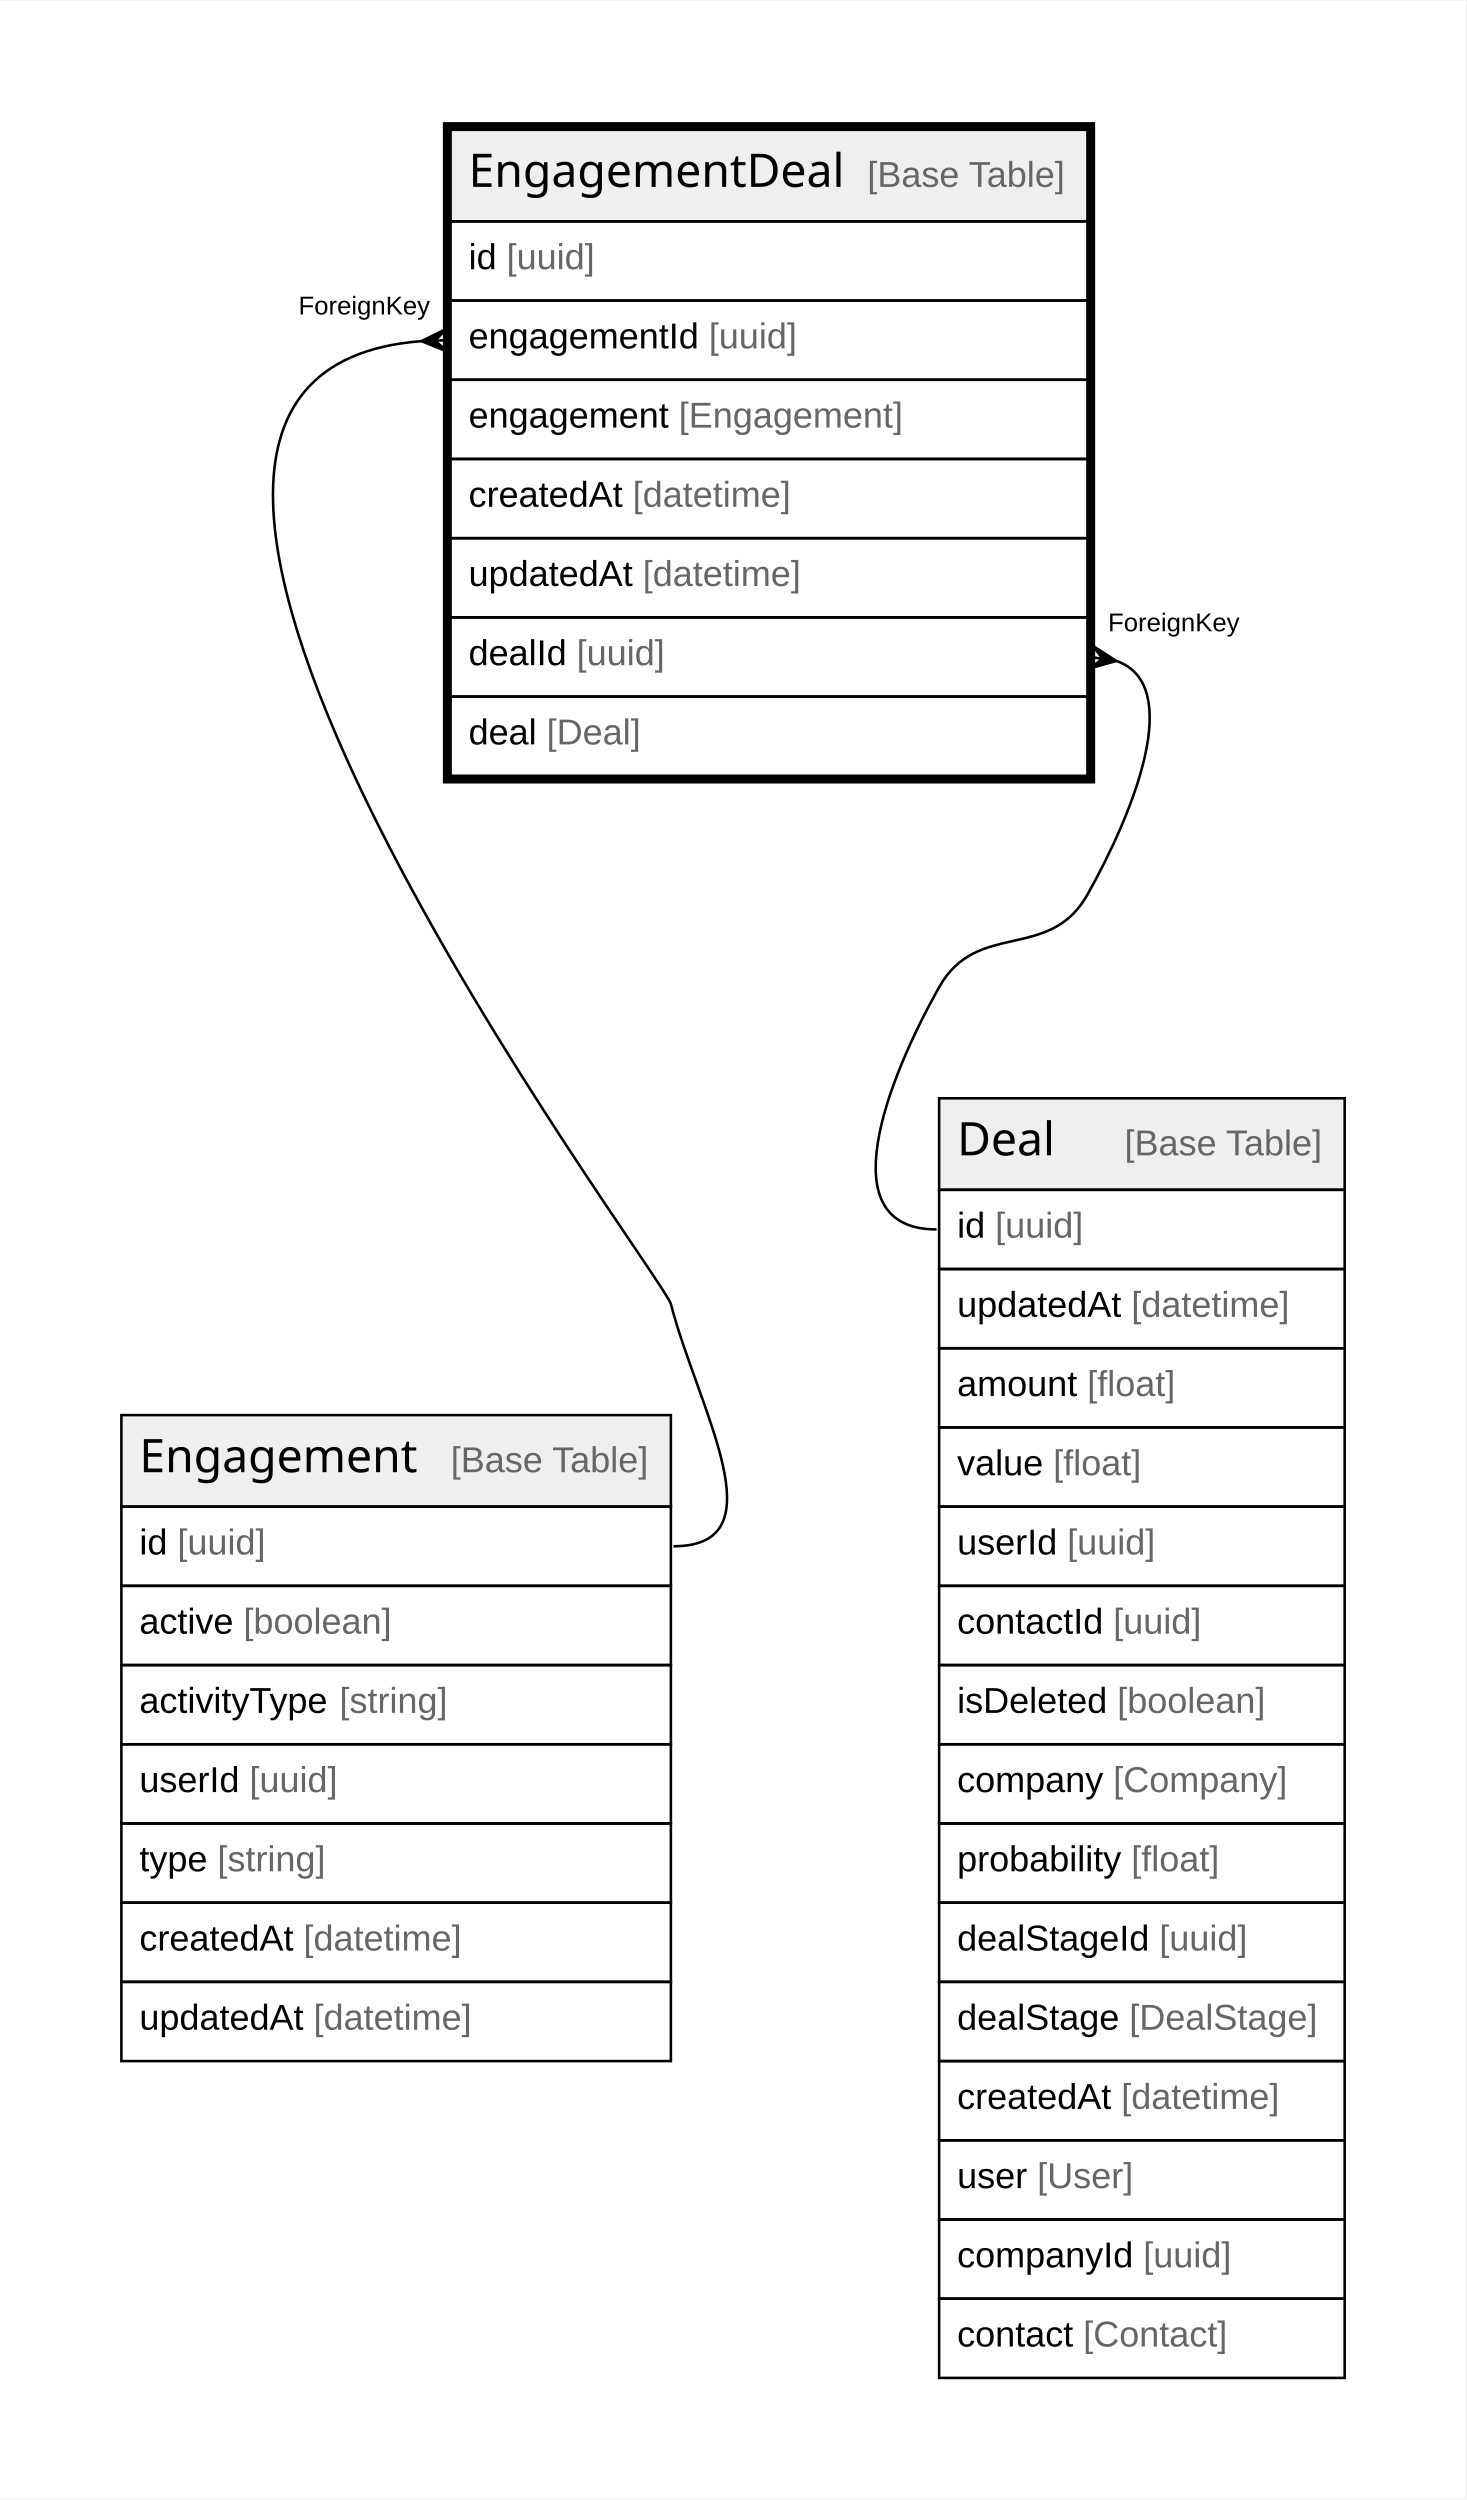
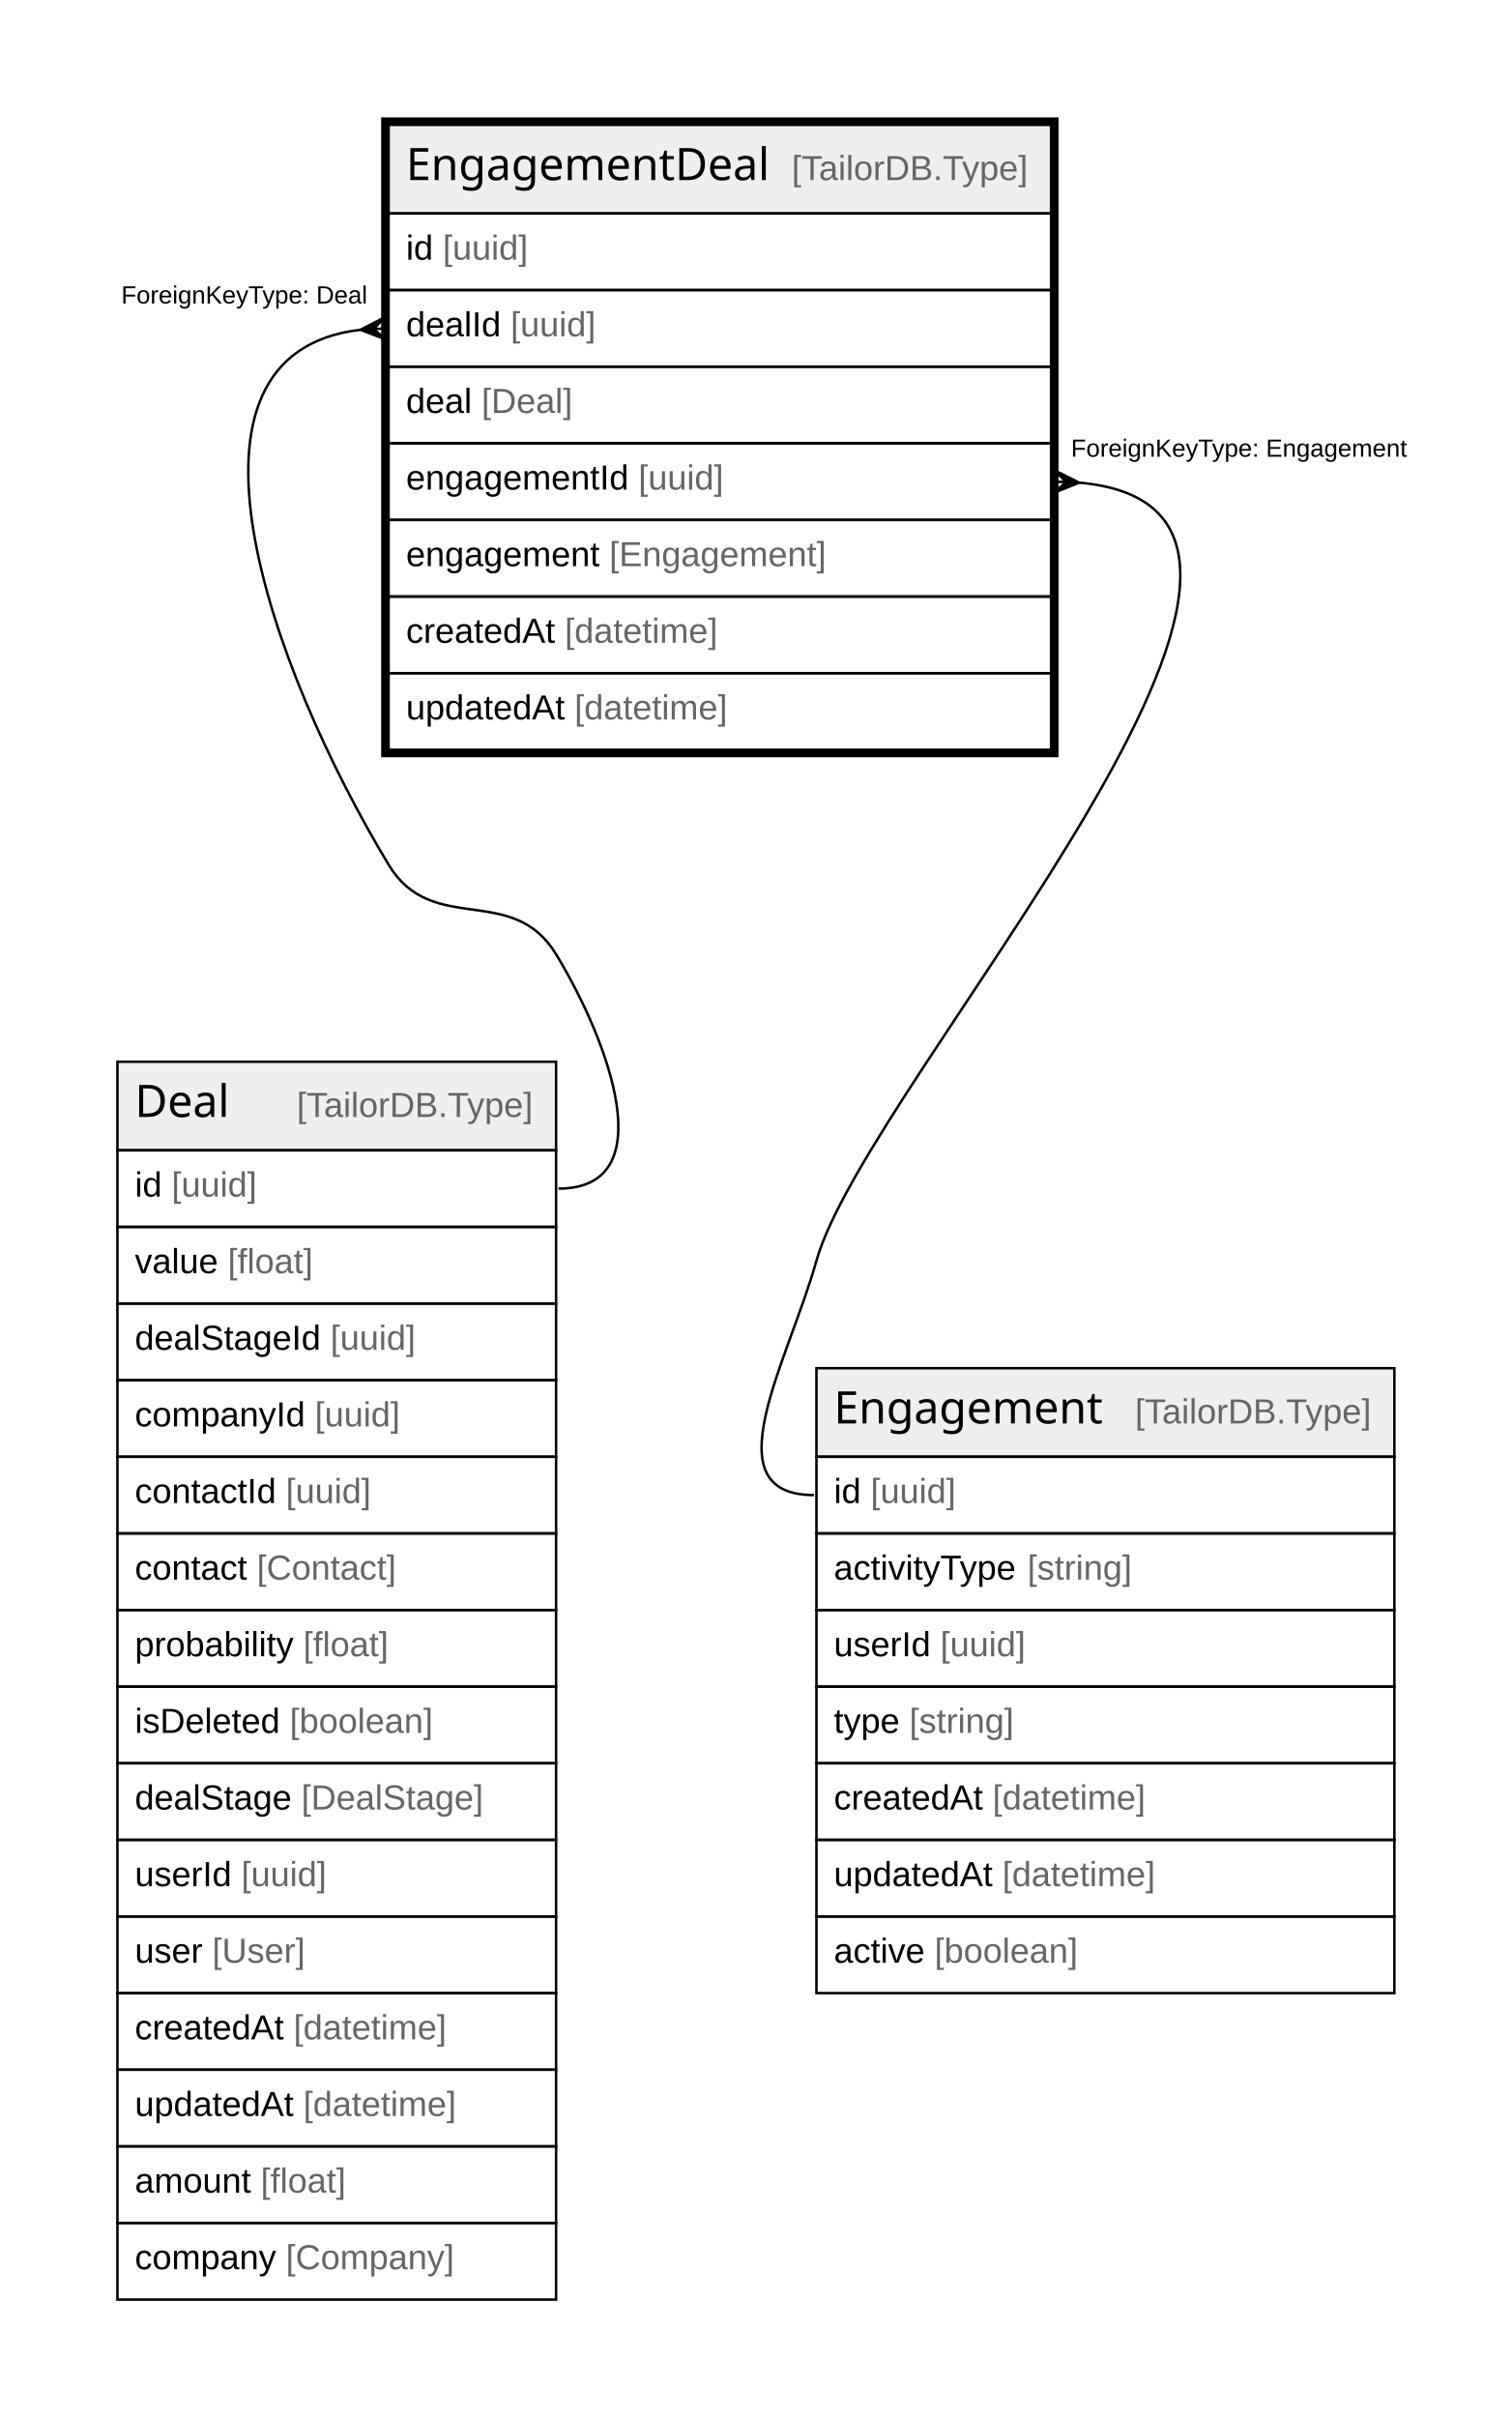
- <svg xmlns="http://www.w3.org/2000/svg" width="570pt" height="972pt" viewBox="0.00 0.00 570.09 971.60">
+ <svg xmlns="http://www.w3.org/2000/svg" width="608pt" height="972pt" viewBox="0.00 0.00 607.74 971.60">
  <g id="graph0" class="graph" transform="scale(1 1) rotate(0) translate(4 967.6)">
-     <polygon fill="white" stroke="none" points="-4,4 -4,-967.6 566.09,-967.6 566.09,4 -4,4" />
+     <polygon fill="white" stroke="none" points="-4,4 -4,-967.6 603.74,-967.6 603.74,4 -4,4" />
    <g id="node1" class="node">
-       <polygon fill="#efefef" stroke="none" points="171.21,-881.8 171.21,-917.4 418.87,-917.4 418.87,-881.8 171.21,-881.8" />
-       <polygon fill="none" stroke="black" points="171.21,-881.8 171.21,-917.4 418.87,-917.4 418.87,-881.8 171.21,-881.8" />
-       <text text-anchor="start" x="178.21" y="-895.2" font-family="Arial Bold" font-size="18.00">EngagementDeal</text>
-       <text text-anchor="start" x="302.15" y="-895.2" font-family="Arial" font-size="14.00">    </text>
-       <text text-anchor="start" x="333.27" y="-895.2" font-family="Arial" font-size="14.00" fill="#666666">[Base Table]</text>
-       <polygon fill="none" stroke="black" points="171.21,-851 171.21,-881.8 418.87,-881.8 418.87,-851 171.21,-851" />
-       <text text-anchor="start" x="178.21" y="-863.2" font-family="Arial" font-size="14.00">id </text>
-       <text text-anchor="start" x="193" y="-863.2" font-family="Arial" font-size="14.00" fill="#666666">[uuid]</text>
-       <polygon fill="none" stroke="black" points="171.21,-820.2 171.21,-851 418.87,-851 418.87,-820.2 171.21,-820.2" />
-       <text text-anchor="start" x="178.21" y="-832.4" font-family="Arial" font-size="14.00">engagementId </text>
-       <text text-anchor="start" x="271.62" y="-832.4" font-family="Arial" font-size="14.00" fill="#666666">[uuid]</text>
-       <polygon fill="none" stroke="black" points="171.21,-789.4 171.21,-820.2 418.87,-820.2 418.87,-789.4 171.21,-789.4" />
-       <text text-anchor="start" x="178.21" y="-801.6" font-family="Arial" font-size="14.00">engagement </text>
-       <text text-anchor="start" x="259.94" y="-801.6" font-family="Arial" font-size="14.00" fill="#666666">[Engagement]</text>
-       <polygon fill="none" stroke="black" points="171.21,-758.6 171.21,-789.4 418.87,-789.4 418.87,-758.6 171.21,-758.6" />
-       <text text-anchor="start" x="178.21" y="-770.8" font-family="Arial" font-size="14.00">createdAt </text>
-       <text text-anchor="start" x="242.02" y="-770.8" font-family="Arial" font-size="14.00" fill="#666666">[datetime]</text>
-       <polygon fill="none" stroke="black" points="171.21,-727.8 171.21,-758.6 418.87,-758.6 418.87,-727.8 171.21,-727.8" />
-       <text text-anchor="start" x="178.21" y="-740" font-family="Arial" font-size="14.00">updatedAt </text>
-       <text text-anchor="start" x="245.93" y="-740" font-family="Arial" font-size="14.00" fill="#666666">[datetime]</text>
-       <polygon fill="none" stroke="black" points="171.21,-697 171.21,-727.8 418.87,-727.8 418.87,-697 171.21,-697" />
-       <text text-anchor="start" x="178.21" y="-709.2" font-family="Arial" font-size="14.00">dealId </text>
-       <text text-anchor="start" x="220.24" y="-709.2" font-family="Arial" font-size="14.00" fill="#666666">[uuid]</text>
-       <polygon fill="none" stroke="black" points="171.21,-666.2 171.21,-697 418.87,-697 418.87,-666.2 171.21,-666.2" />
-       <text text-anchor="start" x="178.21" y="-678.4" font-family="Arial" font-size="14.00">deal </text>
-       <text text-anchor="start" x="208.57" y="-678.4" font-family="Arial" font-size="14.00" fill="#666666">[Deal]</text>
-       <polygon fill="none" stroke="black" stroke-width="3" points="169.71,-664.7 169.71,-918.9 420.37,-918.9 420.37,-664.7 169.71,-664.7" />
+       <polygon fill="#efefef" stroke="none" points="152.22,-881.8 152.22,-917.4 418.53,-917.4 418.53,-881.8 152.22,-881.8" />
+       <polygon fill="none" stroke="black" points="152.22,-881.8 152.22,-917.4 418.53,-917.4 418.53,-881.8 152.22,-881.8" />
+       <text text-anchor="start" x="159.22" y="-895.2" font-family="Arial Bold" font-size="18.00">EngagementDeal</text>
+       <text text-anchor="start" x="283.16" y="-895.2" font-family="Arial" font-size="14.00">    </text>
+       <text text-anchor="start" x="314.28" y="-895.2" font-family="Arial" font-size="14.00" fill="#666666">[TailorDB.Type]</text>
+       <polygon fill="none" stroke="black" points="152.22,-851 152.22,-881.8 418.53,-881.8 418.53,-851 152.22,-851" />
+       <text text-anchor="start" x="159.22" y="-863.2" font-family="Arial" font-size="14.00">id </text>
+       <text text-anchor="start" x="174" y="-863.2" font-family="Arial" font-size="14.00" fill="#666666">[uuid]</text>
+       <polygon fill="none" stroke="black" points="152.22,-820.2 152.22,-851 418.53,-851 418.53,-820.2 152.22,-820.2" />
+       <text text-anchor="start" x="159.22" y="-832.4" font-family="Arial" font-size="14.00">dealId </text>
+       <text text-anchor="start" x="201.25" y="-832.4" font-family="Arial" font-size="14.00" fill="#666666">[uuid]</text>
+       <polygon fill="none" stroke="black" points="152.22,-789.4 152.22,-820.2 418.53,-820.2 418.53,-789.4 152.22,-789.4" />
+       <text text-anchor="start" x="159.22" y="-801.6" font-family="Arial" font-size="14.00">deal </text>
+       <text text-anchor="start" x="189.58" y="-801.6" font-family="Arial" font-size="14.00" fill="#666666">[Deal]</text>
+       <polygon fill="none" stroke="black" points="152.22,-758.6 152.22,-789.4 418.53,-789.4 418.53,-758.6 152.22,-758.6" />
+       <text text-anchor="start" x="159.22" y="-770.8" font-family="Arial" font-size="14.00">engagementId </text>
+       <text text-anchor="start" x="252.62" y="-770.8" font-family="Arial" font-size="14.00" fill="#666666">[uuid]</text>
+       <polygon fill="none" stroke="black" points="152.22,-727.8 152.22,-758.6 418.53,-758.6 418.53,-727.8 152.22,-727.8" />
+       <text text-anchor="start" x="159.22" y="-740" font-family="Arial" font-size="14.00">engagement </text>
+       <text text-anchor="start" x="240.95" y="-740" font-family="Arial" font-size="14.00" fill="#666666">[Engagement]</text>
+       <polygon fill="none" stroke="black" points="152.22,-697 152.22,-727.8 418.53,-727.8 418.53,-697 152.22,-697" />
+       <text text-anchor="start" x="159.22" y="-709.2" font-family="Arial" font-size="14.00">createdAt </text>
+       <text text-anchor="start" x="223.03" y="-709.2" font-family="Arial" font-size="14.00" fill="#666666">[datetime]</text>
+       <polygon fill="none" stroke="black" points="152.22,-666.2 152.22,-697 418.53,-697 418.53,-666.2 152.22,-666.2" />
+       <text text-anchor="start" x="159.22" y="-678.4" font-family="Arial" font-size="14.00">updatedAt </text>
+       <text text-anchor="start" x="226.94" y="-678.4" font-family="Arial" font-size="14.00" fill="#666666">[datetime]</text>
+       <polygon fill="none" stroke="black" stroke-width="3" points="150.72,-664.7 150.72,-918.9 420.03,-918.9 420.03,-664.7 150.72,-664.7" />
    </g>
    <g id="node2" class="node">
-       <polygon fill="#efefef" stroke="none" points="43.2,-382 43.2,-417.6 256.88,-417.6 256.88,-382 43.2,-382" />
-       <polygon fill="none" stroke="black" points="43.2,-382 43.2,-417.6 256.88,-417.6 256.88,-382 43.2,-382" />
-       <text text-anchor="start" x="50.2" y="-395.4" font-family="Arial Bold" font-size="18.00">Engagement</text>
-       <text text-anchor="start" x="140.16" y="-395.4" font-family="Arial" font-size="14.00">    </text>
-       <text text-anchor="start" x="171.28" y="-395.4" font-family="Arial" font-size="14.00" fill="#666666">[Base Table]</text>
-       <polygon fill="none" stroke="black" points="43.2,-351.2 43.2,-382 256.88,-382 256.88,-351.2 43.2,-351.2" />
-       <text text-anchor="start" x="50.2" y="-363.4" font-family="Arial" font-size="14.00">id </text>
-       <text text-anchor="start" x="64.99" y="-363.4" font-family="Arial" font-size="14.00" fill="#666666">[uuid]</text>
-       <polygon fill="none" stroke="black" points="43.2,-320.4 43.2,-351.2 256.88,-351.2 256.88,-320.4 43.2,-320.4" />
-       <text text-anchor="start" x="50.2" y="-332.6" font-family="Arial" font-size="14.00">active </text>
-       <text text-anchor="start" x="90.66" y="-332.6" font-family="Arial" font-size="14.00" fill="#666666">[boolean]</text>
-       <polygon fill="none" stroke="black" points="43.2,-289.6 43.2,-320.4 256.88,-320.4 256.88,-289.6 43.2,-289.6" />
-       <text text-anchor="start" x="50.2" y="-301.8" font-family="Arial" font-size="14.00">activityType </text>
-       <text text-anchor="start" x="128" y="-301.8" font-family="Arial" font-size="14.00" fill="#666666">[string]</text>
-       <polygon fill="none" stroke="black" points="43.2,-258.8 43.2,-289.6 256.88,-289.6 256.88,-258.8 43.2,-258.8" />
-       <text text-anchor="start" x="50.2" y="-271" font-family="Arial" font-size="14.00">userId </text>
-       <text text-anchor="start" x="93" y="-271" font-family="Arial" font-size="14.00" fill="#666666">[uuid]</text>
-       <polygon fill="none" stroke="black" points="43.2,-228 43.2,-258.8 256.88,-258.8 256.88,-228 43.2,-228" />
-       <text text-anchor="start" x="50.2" y="-240.2" font-family="Arial" font-size="14.00">type </text>
-       <text text-anchor="start" x="80.55" y="-240.2" font-family="Arial" font-size="14.00" fill="#666666">[string]</text>
-       <polygon fill="none" stroke="black" points="43.2,-197.2 43.2,-228 256.88,-228 256.88,-197.2 43.2,-197.2" />
-       <text text-anchor="start" x="50.2" y="-209.4" font-family="Arial" font-size="14.00">createdAt </text>
-       <text text-anchor="start" x="114.01" y="-209.4" font-family="Arial" font-size="14.00" fill="#666666">[datetime]</text>
-       <polygon fill="none" stroke="black" points="43.2,-166.4 43.2,-197.2 256.88,-197.2 256.88,-166.4 43.2,-166.4" />
-       <text text-anchor="start" x="50.2" y="-178.6" font-family="Arial" font-size="14.00">updatedAt </text>
-       <text text-anchor="start" x="117.92" y="-178.6" font-family="Arial" font-size="14.00" fill="#666666">[datetime]</text>
+       <polygon fill="#efefef" stroke="none" points="43.2,-505.2 43.2,-540.8 219.54,-540.8 219.54,-505.2 43.2,-505.2" />
+       <polygon fill="none" stroke="black" points="43.2,-505.2 43.2,-540.8 219.54,-540.8 219.54,-505.2 43.2,-505.2" />
+       <text text-anchor="start" x="50.2" y="-518.6" font-family="Arial Bold" font-size="18.00">Deal</text>
+       <text text-anchor="start" x="84.18" y="-518.6" font-family="Arial" font-size="14.00">    </text>
+       <text text-anchor="start" x="115.3" y="-518.6" font-family="Arial" font-size="14.00" fill="#666666">[TailorDB.Type]</text>
+       <polygon fill="none" stroke="black" points="43.2,-474.4 43.2,-505.2 219.54,-505.2 219.54,-474.4 43.2,-474.4" />
+       <text text-anchor="start" x="50.2" y="-486.6" font-family="Arial" font-size="14.00">id </text>
+       <text text-anchor="start" x="64.99" y="-486.6" font-family="Arial" font-size="14.00" fill="#666666">[uuid]</text>
+       <polygon fill="none" stroke="black" points="43.2,-443.6 43.2,-474.4 219.54,-474.4 219.54,-443.6 43.2,-443.6" />
+       <text text-anchor="start" x="50.2" y="-455.8" font-family="Arial" font-size="14.00">value </text>
+       <text text-anchor="start" x="87.56" y="-455.8" font-family="Arial" font-size="14.00" fill="#666666">[float]</text>
+       <polygon fill="none" stroke="black" points="43.2,-412.8 43.2,-443.6 219.54,-443.6 219.54,-412.8 43.2,-412.8" />
+       <text text-anchor="start" x="50.2" y="-425" font-family="Arial" font-size="14.00">dealStageId </text>
+       <text text-anchor="start" x="128.82" y="-425" font-family="Arial" font-size="14.00" fill="#666666">[uuid]</text>
+       <polygon fill="none" stroke="black" points="43.2,-382 43.2,-412.8 219.54,-412.8 219.54,-382 43.2,-382" />
+       <text text-anchor="start" x="50.2" y="-394.2" font-family="Arial" font-size="14.00">companyId </text>
+       <text text-anchor="start" x="122.57" y="-394.2" font-family="Arial" font-size="14.00" fill="#666666">[uuid]</text>
+       <polygon fill="none" stroke="black" points="43.2,-351.2 43.2,-382 219.54,-382 219.54,-351.2 43.2,-351.2" />
+       <text text-anchor="start" x="50.2" y="-363.4" font-family="Arial" font-size="14.00">contactId </text>
+       <text text-anchor="start" x="110.9" y="-363.4" font-family="Arial" font-size="14.00" fill="#666666">[uuid]</text>
+       <polygon fill="none" stroke="black" points="43.2,-320.4 43.2,-351.2 219.54,-351.2 219.54,-320.4 43.2,-320.4" />
+       <text text-anchor="start" x="50.2" y="-332.6" font-family="Arial" font-size="14.00">contact </text>
+       <text text-anchor="start" x="99.23" y="-332.6" font-family="Arial" font-size="14.00" fill="#666666">[Contact]</text>
+       <polygon fill="none" stroke="black" points="43.2,-289.6 43.2,-320.4 219.54,-320.4 219.54,-289.6 43.2,-289.6" />
+       <text text-anchor="start" x="50.2" y="-301.8" font-family="Arial" font-size="14.00">probability </text>
+       <text text-anchor="start" x="117.9" y="-301.8" font-family="Arial" font-size="14.00" fill="#666666">[float]</text>
+       <polygon fill="none" stroke="black" points="43.2,-258.8 43.2,-289.6 219.54,-289.6 219.54,-258.8 43.2,-258.8" />
+       <text text-anchor="start" x="50.2" y="-271" font-family="Arial" font-size="14.00">isDeleted </text>
+       <text text-anchor="start" x="112.45" y="-271" font-family="Arial" font-size="14.00" fill="#666666">[boolean]</text>
+       <polygon fill="none" stroke="black" points="43.2,-228 43.2,-258.8 219.54,-258.8 219.54,-228 43.2,-228" />
+       <text text-anchor="start" x="50.2" y="-240.2" font-family="Arial" font-size="14.00">dealStage </text>
+       <text text-anchor="start" x="117.14" y="-240.2" font-family="Arial" font-size="14.00" fill="#666666">[DealStage]</text>
+       <polygon fill="none" stroke="black" points="43.2,-197.2 43.2,-228 219.54,-228 219.54,-197.2 43.2,-197.2" />
+       <text text-anchor="start" x="50.2" y="-209.4" font-family="Arial" font-size="14.00">userId </text>
+       <text text-anchor="start" x="93" y="-209.4" font-family="Arial" font-size="14.00" fill="#666666">[uuid]</text>
+       <polygon fill="none" stroke="black" points="43.2,-166.4 43.2,-197.2 219.54,-197.2 219.54,-166.4 43.2,-166.4" />
+       <text text-anchor="start" x="50.2" y="-178.6" font-family="Arial" font-size="14.00">user </text>
+       <text text-anchor="start" x="81.32" y="-178.6" font-family="Arial" font-size="14.00" fill="#666666">[User]</text>
+       <polygon fill="none" stroke="black" points="43.2,-135.6 43.2,-166.4 219.54,-166.4 219.54,-135.6 43.2,-135.6" />
+       <text text-anchor="start" x="50.2" y="-147.8" font-family="Arial" font-size="14.00">createdAt </text>
+       <text text-anchor="start" x="114.01" y="-147.8" font-family="Arial" font-size="14.00" fill="#666666">[datetime]</text>
+       <polygon fill="none" stroke="black" points="43.2,-104.8 43.2,-135.6 219.54,-135.6 219.54,-104.8 43.2,-104.8" />
+       <text text-anchor="start" x="50.2" y="-117" font-family="Arial" font-size="14.00">updatedAt </text>
+       <text text-anchor="start" x="117.92" y="-117" font-family="Arial" font-size="14.00" fill="#666666">[datetime]</text>
+       <polygon fill="none" stroke="black" points="43.2,-74 43.2,-104.8 219.54,-104.8 219.54,-74 43.2,-74" />
+       <text text-anchor="start" x="50.2" y="-86.2" font-family="Arial" font-size="14.00">amount </text>
+       <text text-anchor="start" x="100.79" y="-86.2" font-family="Arial" font-size="14.00" fill="#666666">[float]</text>
+       <polygon fill="none" stroke="black" points="43.2,-43.2 43.2,-74 219.54,-74 219.54,-43.2 43.2,-43.2" />
+       <text text-anchor="start" x="50.2" y="-55.4" font-family="Arial" font-size="14.00">company </text>
+       <text text-anchor="start" x="110.9" y="-55.4" font-family="Arial" font-size="14.00" fill="#666666">[Company]</text>
    </g>
    <g id="edge1" class="edge">
-       <path fill="none" stroke="black" d="M159.99,-835.23C-11.93,-822.25 253.9,-472.36 256.88,-460.8 267.33,-420.25 299.75,-366.6 257.88,-366.6" />
-       <polygon fill="black" stroke="black" points="159.88,-835.23 169.71,-840.08 165.21,-835.42 169.54,-835.58 169.54,-835.58 169.54,-835.58 165.21,-835.42 170.04,-831.09 159.88,-835.23" />
-       <text text-anchor="start" x="112.07" y="-845.6" font-family="Arial" font-size="10.00">ForeignKey</text>
+       <path fill="none" stroke="black" d="M140.88,-835.03C59.01,-825.5 104.65,-698.95 152.22,-620 169.73,-590.93 201.95,-613.01 219.54,-584 241.26,-548.2 262.41,-489.8 220.54,-489.8" />
+       <polygon fill="black" stroke="black" points="140.9,-835.03 150.64,-840.07 146.23,-835.32 150.55,-835.56 150.55,-835.56 150.55,-835.56 146.23,-835.32 151.13,-831.09 140.9,-835.03" />
+       <text text-anchor="start" x="44.73" y="-845.6" font-family="Arial" font-size="10.00">ForeignKeyType: Deal</text>
    </g>
    <g id="node3" class="node">
-       <polygon fill="#efefef" stroke="none" points="361.19,-505.2 361.19,-540.8 518.89,-540.8 518.89,-505.2 361.19,-505.2" />
-       <polygon fill="none" stroke="black" points="361.19,-505.2 361.19,-540.8 518.89,-540.8 518.89,-505.2 361.19,-505.2" />
-       <text text-anchor="start" x="368.19" y="-518.6" font-family="Arial Bold" font-size="18.00">Deal</text>
-       <text text-anchor="start" x="402.17" y="-518.6" font-family="Arial" font-size="14.00">    </text>
-       <text text-anchor="start" x="433.29" y="-518.6" font-family="Arial" font-size="14.00" fill="#666666">[Base Table]</text>
-       <polygon fill="none" stroke="black" points="361.19,-474.4 361.19,-505.2 518.89,-505.2 518.89,-474.4 361.19,-474.4" />
-       <text text-anchor="start" x="368.19" y="-486.6" font-family="Arial" font-size="14.00">id </text>
-       <text text-anchor="start" x="382.98" y="-486.6" font-family="Arial" font-size="14.00" fill="#666666">[uuid]</text>
-       <polygon fill="none" stroke="black" points="361.19,-443.6 361.19,-474.4 518.89,-474.4 518.89,-443.6 361.19,-443.6" />
-       <text text-anchor="start" x="368.19" y="-455.8" font-family="Arial" font-size="14.00">updatedAt </text>
-       <text text-anchor="start" x="435.92" y="-455.8" font-family="Arial" font-size="14.00" fill="#666666">[datetime]</text>
-       <polygon fill="none" stroke="black" points="361.19,-412.8 361.19,-443.6 518.89,-443.6 518.89,-412.8 361.19,-412.8" />
-       <text text-anchor="start" x="368.19" y="-425" font-family="Arial" font-size="14.00">amount </text>
-       <text text-anchor="start" x="418.78" y="-425" font-family="Arial" font-size="14.00" fill="#666666">[float]</text>
-       <polygon fill="none" stroke="black" points="361.19,-382 361.19,-412.8 518.89,-412.8 518.89,-382 361.19,-382" />
-       <text text-anchor="start" x="368.19" y="-394.2" font-family="Arial" font-size="14.00">value </text>
-       <text text-anchor="start" x="405.55" y="-394.2" font-family="Arial" font-size="14.00" fill="#666666">[float]</text>
-       <polygon fill="none" stroke="black" points="361.19,-351.2 361.19,-382 518.89,-382 518.89,-351.2 361.19,-351.2" />
-       <text text-anchor="start" x="368.19" y="-363.4" font-family="Arial" font-size="14.00">userId </text>
-       <text text-anchor="start" x="410.99" y="-363.4" font-family="Arial" font-size="14.00" fill="#666666">[uuid]</text>
-       <polygon fill="none" stroke="black" points="361.19,-320.4 361.19,-351.2 518.89,-351.2 518.89,-320.4 361.19,-320.4" />
-       <text text-anchor="start" x="368.19" y="-332.6" font-family="Arial" font-size="14.00">contactId </text>
-       <text text-anchor="start" x="428.9" y="-332.6" font-family="Arial" font-size="14.00" fill="#666666">[uuid]</text>
-       <polygon fill="none" stroke="black" points="361.19,-289.6 361.19,-320.4 518.89,-320.4 518.89,-289.6 361.19,-289.6" />
-       <text text-anchor="start" x="368.19" y="-301.8" font-family="Arial" font-size="14.00">isDeleted </text>
-       <text text-anchor="start" x="430.45" y="-301.8" font-family="Arial" font-size="14.00" fill="#666666">[boolean]</text>
-       <polygon fill="none" stroke="black" points="361.19,-258.8 361.19,-289.6 518.89,-289.6 518.89,-258.8 361.19,-258.8" />
-       <text text-anchor="start" x="368.19" y="-271" font-family="Arial" font-size="14.00">company </text>
-       <text text-anchor="start" x="428.89" y="-271" font-family="Arial" font-size="14.00" fill="#666666">[Company]</text>
-       <polygon fill="none" stroke="black" points="361.19,-228 361.19,-258.8 518.89,-258.8 518.89,-228 361.19,-228" />
-       <text text-anchor="start" x="368.19" y="-240.2" font-family="Arial" font-size="14.00">probability </text>
-       <text text-anchor="start" x="435.9" y="-240.2" font-family="Arial" font-size="14.00" fill="#666666">[float]</text>
-       <polygon fill="none" stroke="black" points="361.19,-197.2 361.19,-228 518.89,-228 518.89,-197.2 361.19,-197.2" />
-       <text text-anchor="start" x="368.19" y="-209.4" font-family="Arial" font-size="14.00">dealStageId </text>
-       <text text-anchor="start" x="446.81" y="-209.4" font-family="Arial" font-size="14.00" fill="#666666">[uuid]</text>
-       <polygon fill="none" stroke="black" points="361.19,-166.4 361.19,-197.2 518.89,-197.2 518.89,-166.4 361.19,-166.4" />
-       <text text-anchor="start" x="368.19" y="-178.6" font-family="Arial" font-size="14.00">dealStage </text>
-       <text text-anchor="start" x="435.14" y="-178.6" font-family="Arial" font-size="14.00" fill="#666666">[DealStage]</text>
-       <polygon fill="none" stroke="black" points="361.19,-135.6 361.19,-166.4 518.89,-166.4 518.89,-135.6 361.19,-135.6" />
-       <text text-anchor="start" x="368.19" y="-147.8" font-family="Arial" font-size="14.00">createdAt </text>
-       <text text-anchor="start" x="432.01" y="-147.8" font-family="Arial" font-size="14.00" fill="#666666">[datetime]</text>
-       <polygon fill="none" stroke="black" points="361.19,-104.8 361.19,-135.6 518.89,-135.6 518.89,-104.8 361.19,-104.8" />
-       <text text-anchor="start" x="368.19" y="-117" font-family="Arial" font-size="14.00">user </text>
-       <text text-anchor="start" x="399.32" y="-117" font-family="Arial" font-size="14.00" fill="#666666">[User]</text>
-       <polygon fill="none" stroke="black" points="361.19,-74 361.19,-104.8 518.89,-104.8 518.89,-74 361.19,-74" />
-       <text text-anchor="start" x="368.19" y="-86.2" font-family="Arial" font-size="14.00">companyId </text>
-       <text text-anchor="start" x="440.57" y="-86.2" font-family="Arial" font-size="14.00" fill="#666666">[uuid]</text>
-       <polygon fill="none" stroke="black" points="361.19,-43.2 361.19,-74 518.89,-74 518.89,-43.2 361.19,-43.2" />
-       <text text-anchor="start" x="368.19" y="-55.4" font-family="Arial" font-size="14.00">contact </text>
-       <text text-anchor="start" x="417.22" y="-55.4" font-family="Arial" font-size="14.00" fill="#666666">[Contact]</text>
+       <polygon fill="#efefef" stroke="none" points="324.21,-382 324.21,-417.6 556.54,-417.6 556.54,-382 324.21,-382" />
+       <polygon fill="none" stroke="black" points="324.21,-382 324.21,-417.6 556.54,-417.6 556.54,-382 324.21,-382" />
+       <text text-anchor="start" x="331.21" y="-395.4" font-family="Arial Bold" font-size="18.00">Engagement</text>
+       <text text-anchor="start" x="421.17" y="-395.4" font-family="Arial" font-size="14.00">    </text>
+       <text text-anchor="start" x="452.29" y="-395.4" font-family="Arial" font-size="14.00" fill="#666666">[TailorDB.Type]</text>
+       <polygon fill="none" stroke="black" points="324.21,-351.2 324.21,-382 556.54,-382 556.54,-351.2 324.21,-351.2" />
+       <text text-anchor="start" x="331.21" y="-363.4" font-family="Arial" font-size="14.00">id </text>
+       <text text-anchor="start" x="345.99" y="-363.4" font-family="Arial" font-size="14.00" fill="#666666">[uuid]</text>
+       <polygon fill="none" stroke="black" points="324.21,-320.4 324.21,-351.2 556.54,-351.2 556.54,-320.4 324.21,-320.4" />
+       <text text-anchor="start" x="331.21" y="-332.6" font-family="Arial" font-size="14.00">activityType </text>
+       <text text-anchor="start" x="409.01" y="-332.6" font-family="Arial" font-size="14.00" fill="#666666">[string]</text>
+       <polygon fill="none" stroke="black" points="324.21,-289.6 324.21,-320.4 556.54,-320.4 556.54,-289.6 324.21,-289.6" />
+       <text text-anchor="start" x="331.21" y="-301.8" font-family="Arial" font-size="14.00">userId </text>
+       <text text-anchor="start" x="374.01" y="-301.8" font-family="Arial" font-size="14.00" fill="#666666">[uuid]</text>
+       <polygon fill="none" stroke="black" points="324.21,-258.8 324.21,-289.6 556.54,-289.6 556.54,-258.8 324.21,-258.8" />
+       <text text-anchor="start" x="331.21" y="-271" font-family="Arial" font-size="14.00">type </text>
+       <text text-anchor="start" x="361.56" y="-271" font-family="Arial" font-size="14.00" fill="#666666">[string]</text>
+       <polygon fill="none" stroke="black" points="324.21,-228 324.21,-258.8 556.54,-258.8 556.54,-228 324.21,-228" />
+       <text text-anchor="start" x="331.21" y="-240.2" font-family="Arial" font-size="14.00">createdAt </text>
+       <text text-anchor="start" x="395.02" y="-240.2" font-family="Arial" font-size="14.00" fill="#666666">[datetime]</text>
+       <polygon fill="none" stroke="black" points="324.21,-197.2 324.21,-228 556.54,-228 556.54,-197.2 324.21,-197.2" />
+       <text text-anchor="start" x="331.21" y="-209.4" font-family="Arial" font-size="14.00">updatedAt </text>
+       <text text-anchor="start" x="398.93" y="-209.4" font-family="Arial" font-size="14.00" fill="#666666">[datetime]</text>
+       <polygon fill="none" stroke="black" points="324.21,-166.4 324.21,-197.2 556.54,-197.2 556.54,-166.4 324.21,-166.4" />
+       <text text-anchor="start" x="331.21" y="-178.6" font-family="Arial" font-size="14.00">active </text>
+       <text text-anchor="start" x="371.67" y="-178.6" font-family="Arial" font-size="14.00" fill="#666666">[boolean]</text>
    </g>
    <g id="edge2" class="edge">
-       <path fill="none" stroke="black" d="M430.16,-710.85C456.67,-701.54 437.02,-652.31 418.87,-620 404.07,-593.65 375.99,-610.35 361.19,-584 340.69,-547.49 318.32,-489.8 360.19,-489.8" />
-       <polygon fill="black" stroke="black" points="430.09,-710.86 419.53,-707.9 424.82,-711.66 420.53,-712.3 420.53,-712.3 420.53,-712.3 424.82,-711.66 420.87,-716.8 430.09,-710.86" />
-       <text text-anchor="start" x="426.87" y="-722.4" font-family="Arial" font-size="10.00">ForeignKey</text>
+       <path fill="none" stroke="black" d="M429.79,-773.58C557.87,-762.44 344.5,-533.36 324.21,-460.8 312.93,-420.48 281.34,-366.6 323.21,-366.6" />
+       <polygon fill="black" stroke="black" points="429.85,-773.58 419.68,-769.49 424.52,-773.79 420.19,-773.97 420.19,-773.97 420.19,-773.97 424.52,-773.79 420.04,-778.48 429.85,-773.58" />
+       <text text-anchor="start" x="426.53" y="-784" font-family="Arial" font-size="10.00">ForeignKeyType: Engagement</text>
    </g>
  </g>
</svg>
